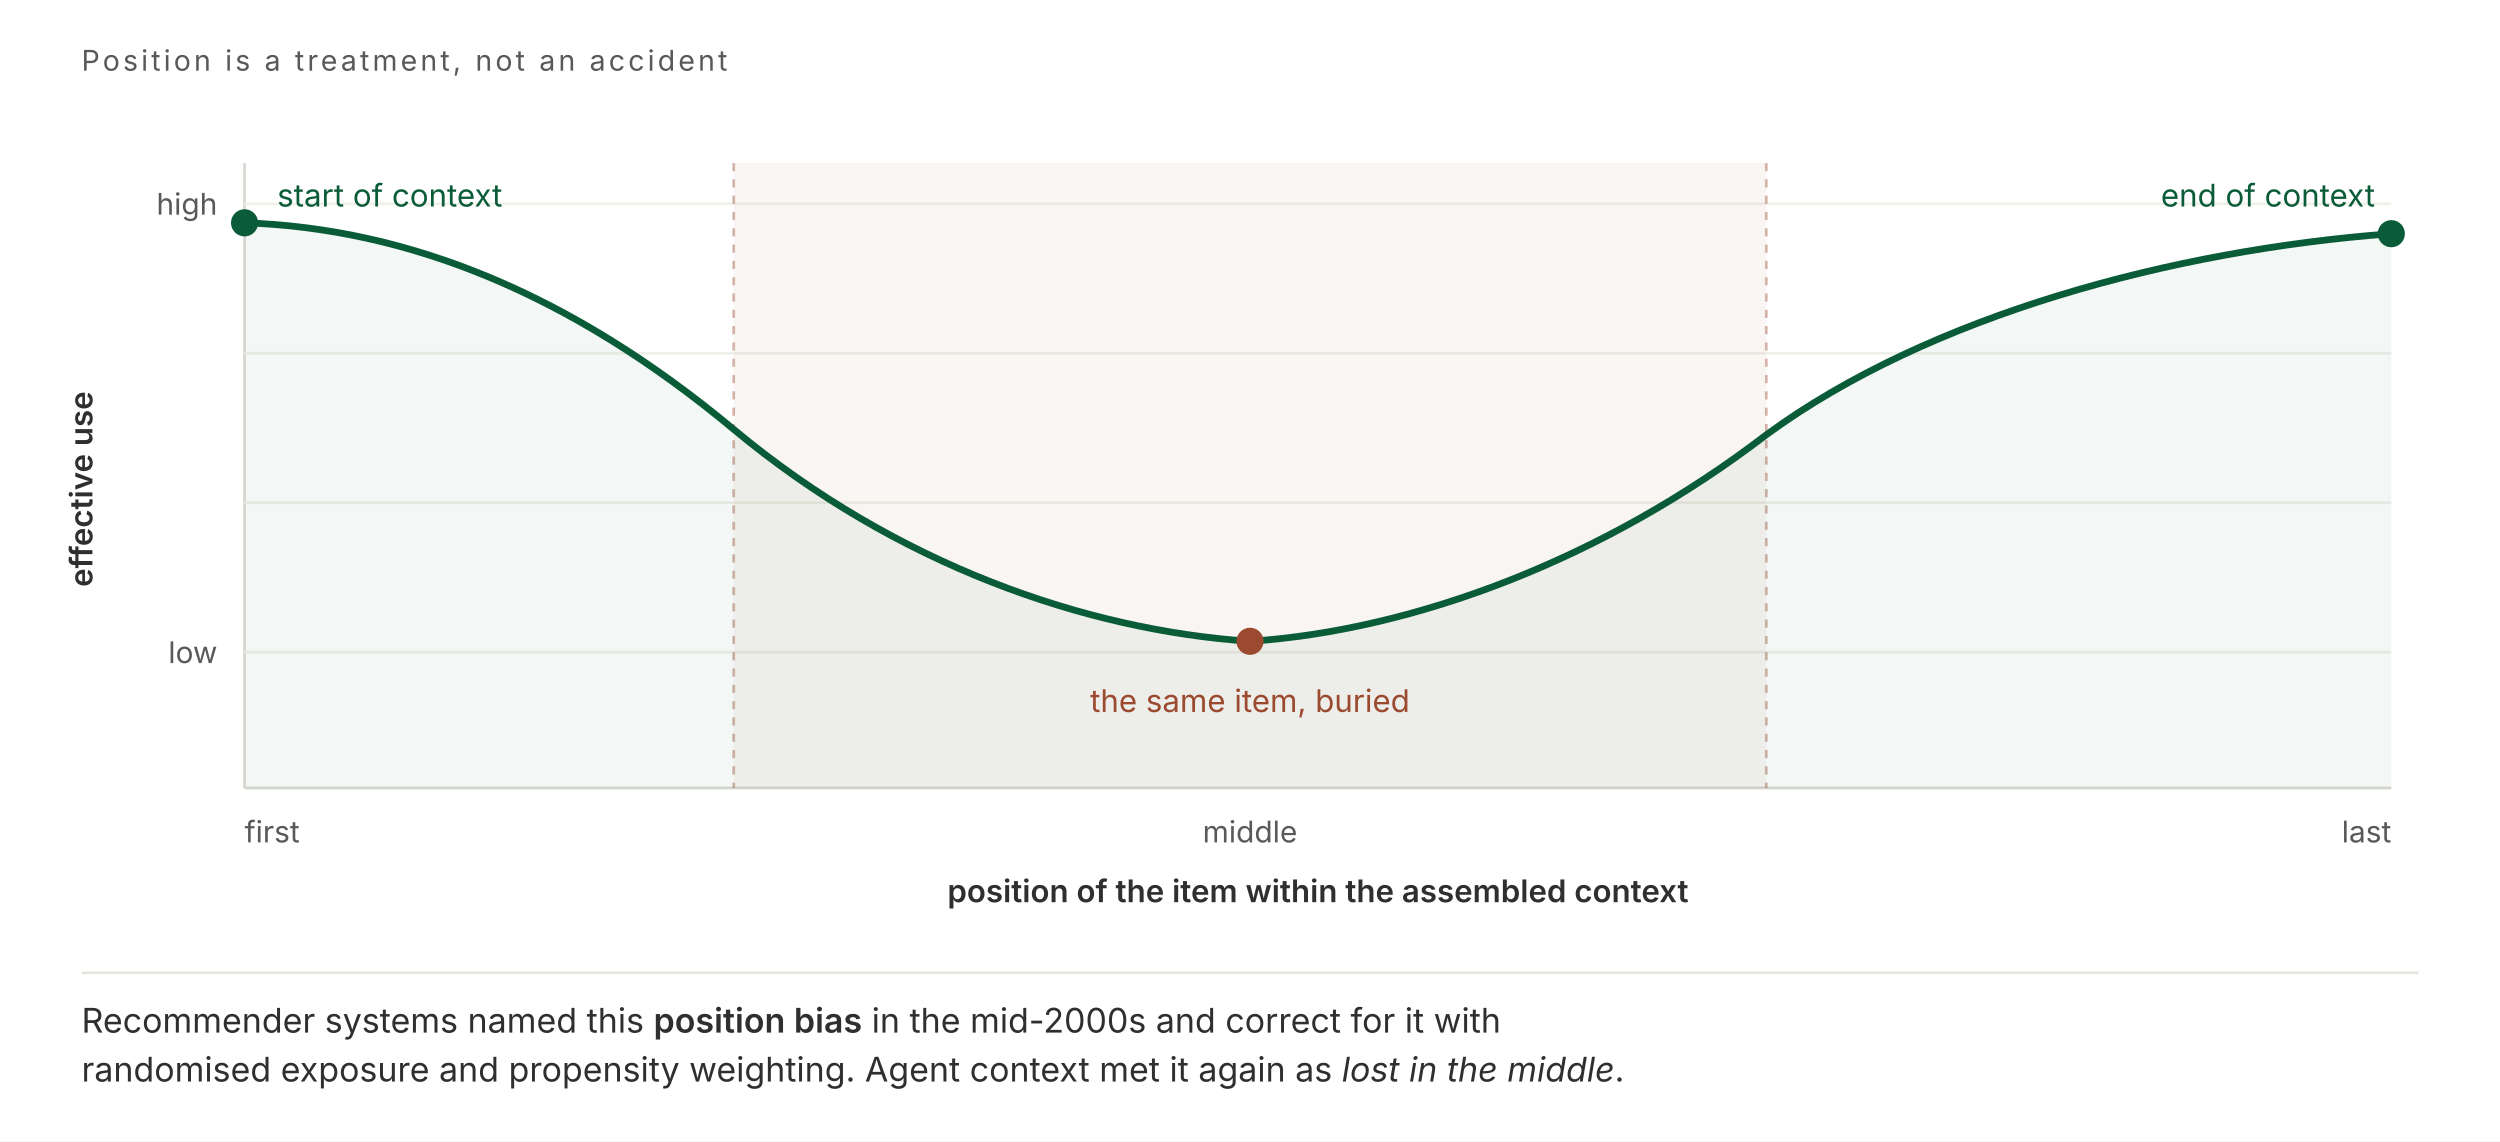
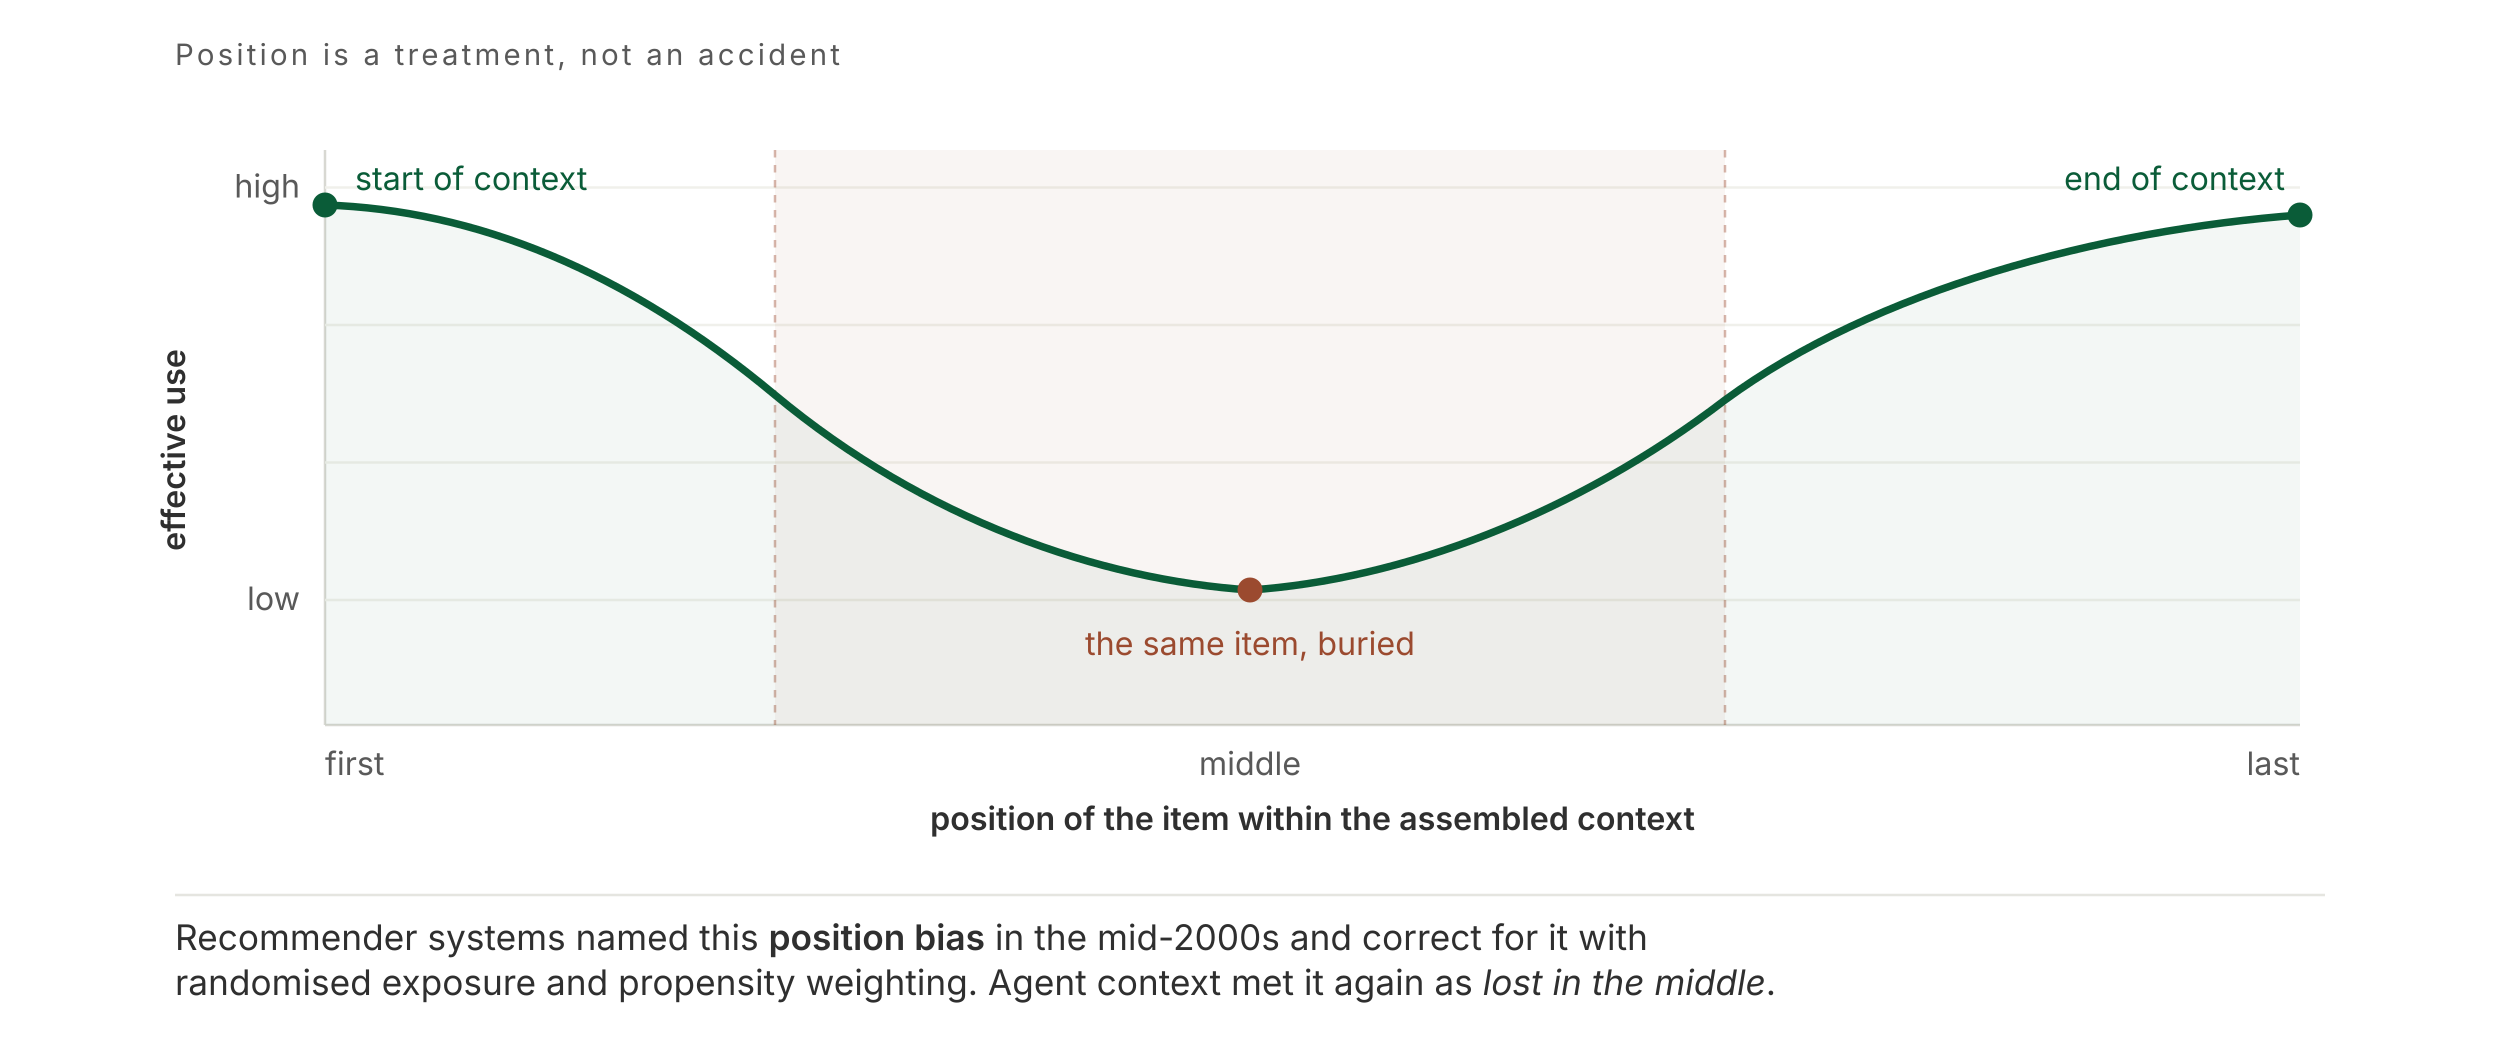
- <svg xmlns="http://www.w3.org/2000/svg" viewBox="0 0 920 420" width="920" height="420" role="img" aria-labelledby="title desc" font-family="Inter, system-ui, -apple-system, 'Segoe UI', sans-serif">
+ <svg xmlns="http://www.w3.org/2000/svg" viewBox="0 0 1000 420" width="1000" height="420" role="img" aria-labelledby="title desc" font-family="Inter, system-ui, -apple-system, 'Segoe UI', sans-serif">
  <style>
-     .kicker { font-size: 10.5px; fill: #595959; letter-spacing: .11em; text-transform: uppercase; }
-     .ax     { font-size: 11px; fill: #595959; }
-     .axb    { font-size: 11.5px; fill: #2F2F2F; font-weight: 600; }
-     .ann    { font-size: 11.5px; fill: #9B4A2F; }
-     .annok  { font-size: 11.5px; fill: #0A5C38; }
-     .note   { font-size: 11.5px; fill: #595959; }
-     .lede   { font-size: 12.5px; fill: #2F2F2F; }
+     .kicker { font-size: 11.75px; fill: #595959; letter-spacing: .11em; text-transform: uppercase; }
+     .ax     { font-size: 12.9px; fill: #595959; }
+     .axb    { font-size: 12.9px; fill: #2F2F2F; font-weight: 600; }
+     .ann    { font-size: 12.9px; fill: #9B4A2F; }
+     .annok  { font-size: 12.9px; fill: #0A5C38; }
+     .note   { font-size: 12.9px; fill: #595959; }
+     .lede   { font-size: 14.1px; fill: #2F2F2F; }
  </style>
-   <rect width="920" height="420" fill="#FFFFFF" />
-   <text class="kicker" x="30" y="26">Position is a treatment, not an accident</text>
-   <line x1="90" y1="60" x2="90" y2="290" stroke="#D8D8D2" />
-   <line x1="90" y1="290" x2="880" y2="290" stroke="#D8D8D2" />
-   <line x1="90" y1="75" x2="880" y2="75" stroke="#F0F0EB" />
-   <line x1="90" y1="130" x2="880" y2="130" stroke="#F0F0EB" />
-   <line x1="90" y1="185" x2="880" y2="185" stroke="#F0F0EB" />
-   <line x1="90" y1="240" x2="880" y2="240" stroke="#F0F0EB" />
-   <text class="ax" x="80" y="79" text-anchor="end">high</text>
-   <text class="ax" x="80" y="244" text-anchor="end">low</text>
-   <text class="axb" x="34" y="180" transform="rotate(-90 34 180)" text-anchor="middle">effective use</text>
-   <rect x="270" y="60" width="380" height="230" fill="rgba(155,74,47,0.055)" />
-   <line x1="270" y1="60" x2="270" y2="290" stroke="rgba(155,74,47,.4)" stroke-dasharray="3 3" />
-   <line x1="650" y1="60" x2="650" y2="290" stroke="rgba(155,74,47,.4)" stroke-dasharray="3 3" />
-   <path d="M90 82            C 150 84, 210 108, 270 158            C 330 208, 400 232, 460 236            C 520 232, 590 206, 650 160            C 710 116, 800 92, 880 86" fill="none" stroke="#0A5C38" stroke-width="2.5" stroke-linecap="round" />
-   <path d="M90 82            C 150 84, 210 108, 270 158            C 330 208, 400 232, 460 236            C 520 232, 590 206, 650 160            C 710 116, 800 92, 880 86            L 880 290 L 90 290 Z" fill="rgba(10,92,56,0.05)" />
-   <circle cx="90" cy="82" r="5" fill="#0A5C38" />
-   <circle cx="460" cy="236" r="5" fill="#9B4A2F" />
-   <circle cx="880" cy="86" r="5" fill="#0A5C38" />
-   <text class="annok" x="102" y="76">start of context</text>
-   <text class="annok" x="874" y="76" text-anchor="end">end of context</text>
-   <text class="ann" x="460" y="262" text-anchor="middle">the same item, buried</text>
-   <text class="ax" x="90" y="310">first</text>
-   <text class="ax" x="460" y="310" text-anchor="middle">middle</text>
-   <text class="ax" x="880" y="310" text-anchor="end">last</text>
-   <text class="axb" x="485" y="332" text-anchor="middle">position of the item within the assembled context</text>
-   <line x1="30" y1="358" x2="890" y2="358" stroke="#E5E5E0" />
-   <text class="lede" x="30" y="380">Recommender systems named this <tspan font-weight="600">position bias</tspan> in the mid-2000s and correct for it with</text>
-   <text class="lede" x="30" y="398">randomised exposure and propensity weighting. Agent context met it again as <tspan font-style="italic">lost in the middle</tspan>.</text>
+   <rect width="1000" height="420" fill="#FFFFFF" />
+   <g transform="translate(40,0)">
+     <text class="kicker" x="30" y="26">Position is a treatment, not an accident</text>
+     <line x1="90" y1="60" x2="90" y2="290" stroke="#D8D8D2" />
+     <line x1="90" y1="290" x2="880" y2="290" stroke="#D8D8D2" />
+     <line x1="90" y1="75" x2="880" y2="75" stroke="#F0F0EB" />
+     <line x1="90" y1="130" x2="880" y2="130" stroke="#F0F0EB" />
+     <line x1="90" y1="185" x2="880" y2="185" stroke="#F0F0EB" />
+     <line x1="90" y1="240" x2="880" y2="240" stroke="#F0F0EB" />
+     <text class="ax" x="80" y="79" text-anchor="end">high</text>
+     <text class="ax" x="80" y="244" text-anchor="end">low</text>
+     <text class="axb" x="34" y="180" transform="rotate(-90 34 180)" text-anchor="middle">effective use</text>
+     <rect x="270" y="60" width="380" height="230" fill="rgba(155,74,47,0.055)" />
+     <line x1="270" y1="60" x2="270" y2="290" stroke="rgba(155,74,47,.4)" stroke-dasharray="3 3" />
+     <line x1="650" y1="60" x2="650" y2="290" stroke="rgba(155,74,47,.4)" stroke-dasharray="3 3" />
+     <path d="M90 82            C 150 84, 210 108, 270 158            C 330 208, 400 232, 460 236            C 520 232, 590 206, 650 160            C 710 116, 800 92, 880 86" fill="none" stroke="#0A5C38" stroke-width="3.0" stroke-linecap="round" />
+     <path d="M90 82            C 150 84, 210 108, 270 158            C 330 208, 400 232, 460 236            C 520 232, 590 206, 650 160            C 710 116, 800 92, 880 86            L 880 290 L 90 290 Z" fill="rgba(10,92,56,0.05)" />
+     <circle cx="90" cy="82" r="5" fill="#0A5C38" />
+     <circle cx="460" cy="236" r="5" fill="#9B4A2F" />
+     <circle cx="880" cy="86" r="5" fill="#0A5C38" />
+     <text class="annok" x="102" y="76">start of context</text>
+     <text class="annok" x="874" y="76" text-anchor="end">end of context</text>
+     <text class="ann" x="460" y="262" text-anchor="middle">the same item, buried</text>
+     <text class="ax" x="90" y="310">first</text>
+     <text class="ax" x="460" y="310" text-anchor="middle">middle</text>
+     <text class="ax" x="880" y="310" text-anchor="end">last</text>
+     <text class="axb" x="485" y="332" text-anchor="middle">position of the item within the assembled context</text>
+     <line x1="30" y1="358" x2="890" y2="358" stroke="#E5E5E0" />
+     <text class="lede" x="30" y="380">Recommender systems named this <tspan font-weight="600">position bias</tspan> in the mid-2000s and correct for it with</text>
+     <text class="lede" x="30" y="398">randomised exposure and propensity weighting. Agent context met it again as <tspan font-style="italic">lost in the middle</tspan>.</text>
+   </g>
</svg>
